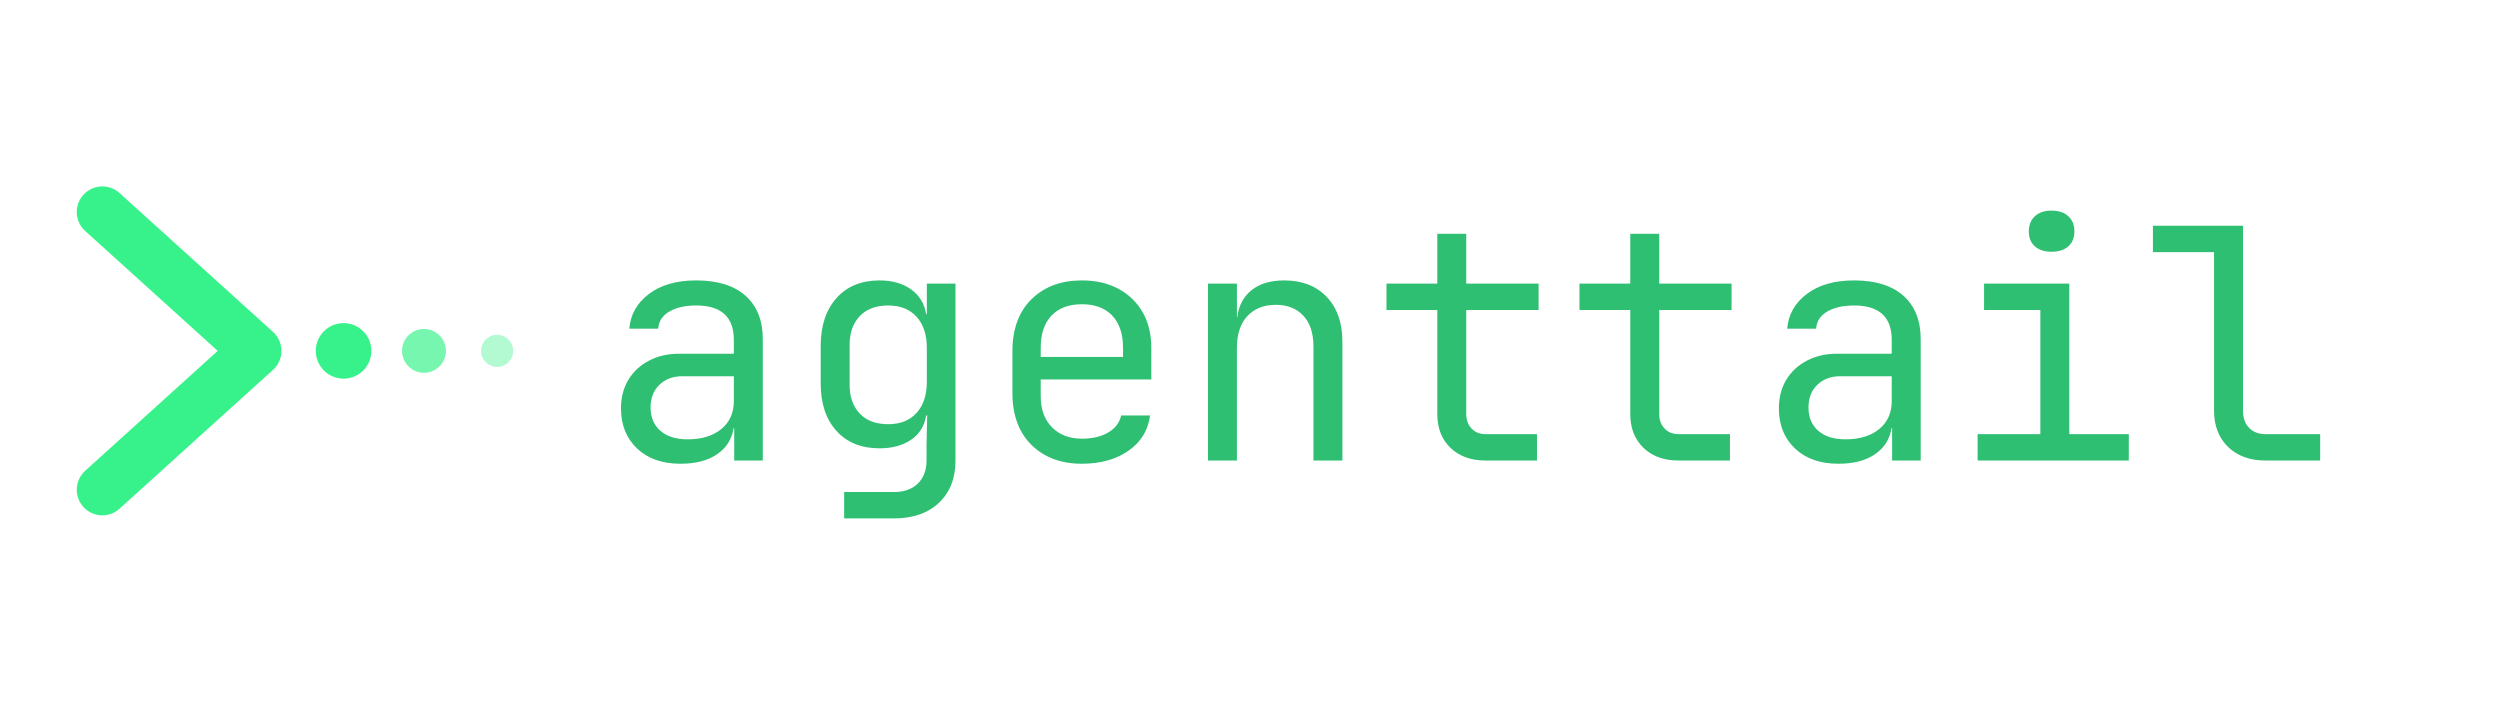
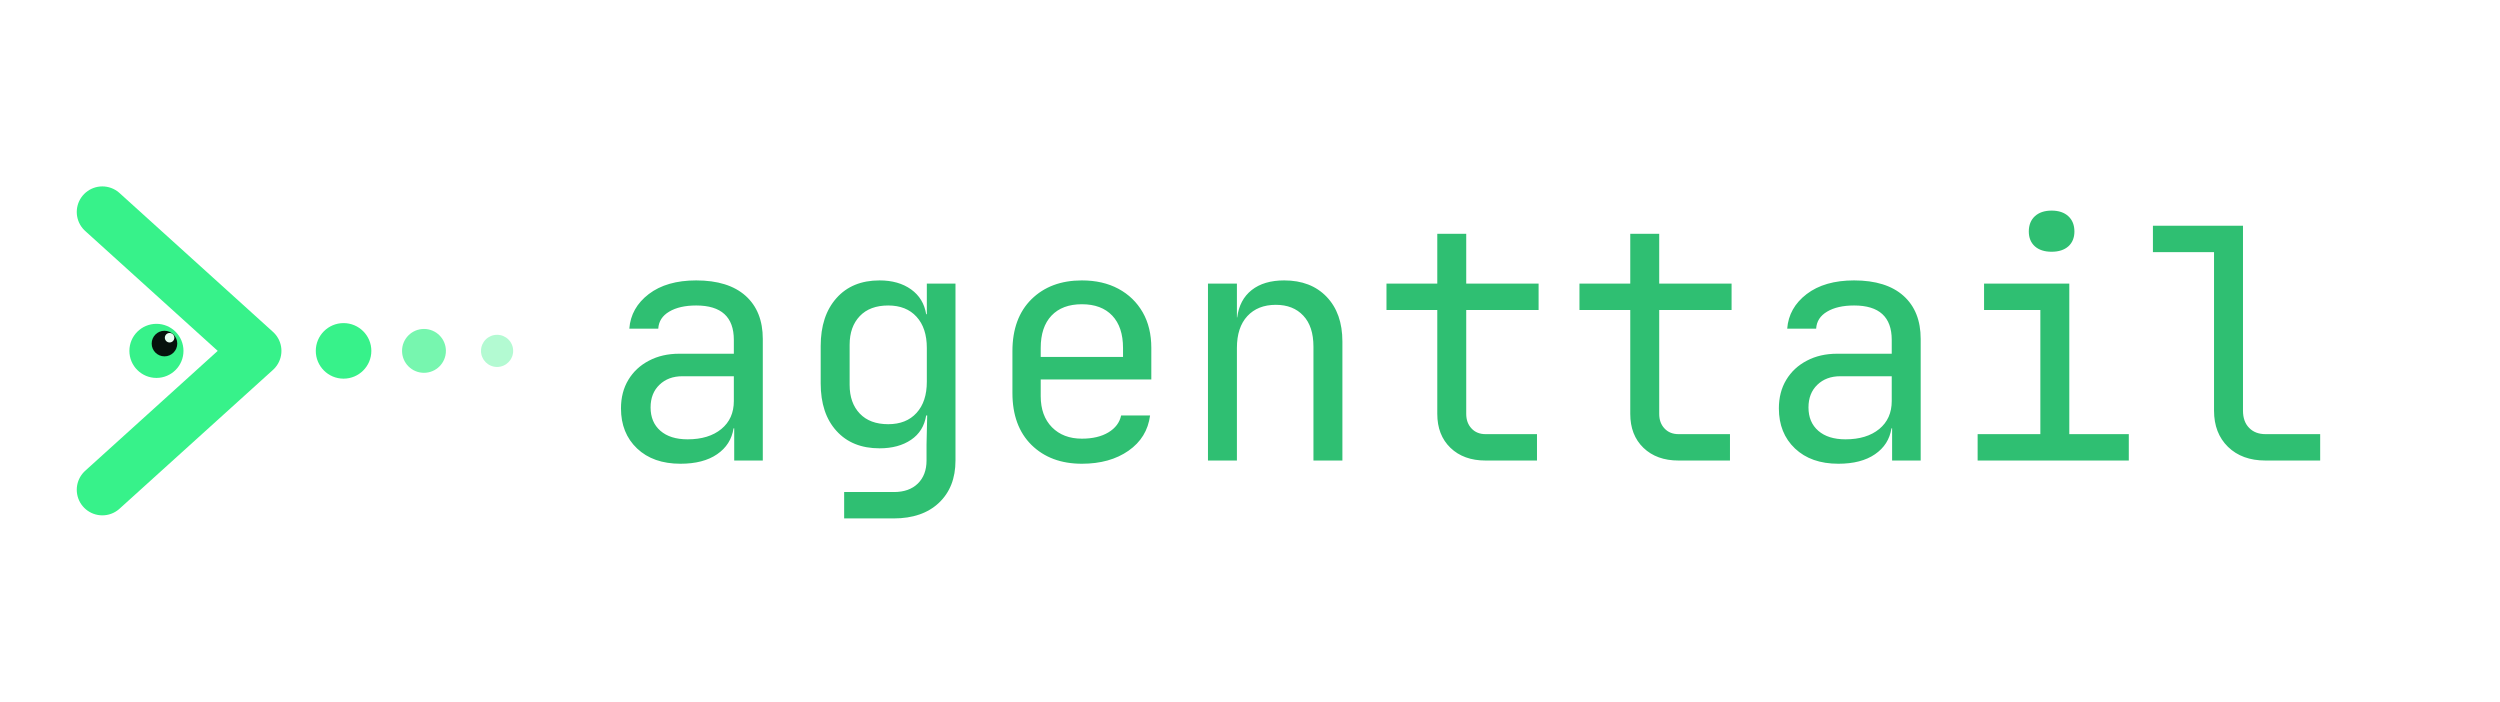
<svg xmlns="http://www.w3.org/2000/svg" viewBox="0 0 342 96" width="342" height="96" role="img" aria-labelledby="title">
  <g fill="none" stroke="#37f28a" stroke-linecap="round" stroke-linejoin="round">
    <path d="M14 29 L35 48 L14 67" stroke-width="7" />
+   </g>
+   <g class="eye">
+     <circle cx="21.4" cy="48" r="3.7" fill="#37f28a" />
+     <circle cx="22.5" cy="47" r="1.75" fill="#06120c" />
+     <circle cx="23.2" cy="46.2" r=".65" fill="#eafff3" />
  </g>
  <g fill="#37f28a">
    <circle cx="47" cy="48" r="3.8" />
    <circle cx="58" cy="48" r="3" opacity=".68" />
    <circle cx="68" cy="48" r="2.2" opacity=".38" />
  </g>
  <path fill="#2fbf72" d="M93.09 63.44Q89.35 63.44 87.15 61.35Q84.95 59.26 84.95 55.87Q84.95 53.63 85.96 51.96Q86.97 50.28 88.78 49.34Q90.58 48.39 92.91 48.39L100.39 48.39L100.39 46.50Q100.39 41.79 95.24 41.79Q92.96 41.79 91.55 42.63Q90.14 43.46 90.05 44.96L86.09 44.96Q86.31 42.10 88.75 40.23Q91.20 38.36 95.24 38.36Q99.64 38.36 102 40.47Q104.35 42.58 104.35 46.37L104.35 63L100.44 63L100.44 58.60L100.35 58.60Q100 60.84 98.10 62.14Q96.21 63.44 93.09 63.44M94.06 60.10Q96.96 60.10 98.68 58.69Q100.39 57.28 100.39 54.86L100.39 51.47L93.35 51.47Q91.42 51.47 90.21 52.64Q89 53.80 89 55.74Q89 57.76 90.34 58.93Q91.68 60.10 94.06 60.10M122.26 70.92L115.48 70.92L115.48 67.31L122.30 67.31Q124.37 67.31 125.56 66.15Q126.75 64.98 126.75 63L126.75 60.80L126.84 56.84L126.70 56.84Q126.35 59 124.64 60.16Q122.92 61.33 120.32 61.33Q116.58 61.33 114.43 58.95Q112.27 56.58 112.27 52.44L112.27 47.34Q112.27 43.20 114.43 40.78Q116.58 38.36 120.32 38.36Q122.92 38.36 124.64 39.59Q126.35 40.82 126.70 42.98L126.79 42.98L126.79 38.80L130.71 38.80L130.71 63Q130.71 66.65 128.44 68.79Q126.18 70.92 122.26 70.92M121.51 58.03Q123.98 58.03 125.38 56.49Q126.79 54.95 126.79 52.22L126.79 47.60Q126.79 44.87 125.38 43.33Q123.98 41.79 121.51 41.79Q119 41.79 117.62 43.24Q116.23 44.70 116.23 47.16L116.23 52.66Q116.23 55.12 117.62 56.58Q119 58.03 121.51 58.03M148 63.44Q143.73 63.44 141.11 60.87Q138.50 58.29 138.50 53.76L138.50 48.04Q138.50 43.51 141.11 40.93Q143.73 38.36 148 38.36Q150.86 38.36 152.99 39.50Q155.13 40.65 156.32 42.72Q157.50 44.78 157.50 47.60L157.50 51.91L142.37 51.91L142.37 54.20Q142.37 56.88 143.91 58.45Q145.45 60.01 148 60.01Q150.20 60.01 151.63 59.15Q153.06 58.29 153.37 56.84L157.33 56.84Q156.93 59.88 154.38 61.66Q151.83 63.44 148 63.44M142.37 47.60L142.37 48.83L153.63 48.83L153.63 47.60Q153.63 44.74 152.16 43.18Q150.68 41.62 148 41.62Q145.32 41.62 143.84 43.18Q142.37 44.74 142.37 47.60M169.21 63L165.25 63L165.25 38.80L169.21 38.80L169.21 43.42L169.25 43.42Q169.56 41 171.23 39.68Q172.90 38.36 175.68 38.36Q179.33 38.36 181.48 40.60Q183.64 42.85 183.64 46.72L183.64 63L179.68 63L179.68 47.42Q179.68 44.65 178.29 43.18Q176.91 41.70 174.53 41.70Q172.07 41.70 170.64 43.24Q169.21 44.78 169.21 47.60L169.21 63M210.26 63L203.22 63Q200.23 63 198.42 61.26Q196.62 59.52 196.62 56.62L196.62 42.41L189.67 42.41L189.67 38.80L196.62 38.80L196.62 31.98L200.58 31.98L200.58 38.80L210.48 38.80L210.48 42.41L200.58 42.41L200.58 56.62Q200.58 57.85 201.31 58.62Q202.03 59.39 203.22 59.39L210.26 59.39L210.26 63M236.66 63L229.62 63Q226.63 63 224.82 61.26Q223.02 59.52 223.02 56.62L223.02 42.41L216.07 42.41L216.07 38.80L223.02 38.80L223.02 31.98L226.98 31.98L226.98 38.80L236.88 38.80L236.88 42.41L226.98 42.41L226.98 56.62Q226.98 57.85 227.71 58.62Q228.43 59.39 229.62 59.39L236.66 59.39L236.66 63M251.49 63.44Q247.75 63.44 245.55 61.35Q243.35 59.26 243.35 55.87Q243.35 53.63 244.36 51.96Q245.37 50.28 247.18 49.34Q248.98 48.39 251.31 48.39L258.79 48.39L258.79 46.50Q258.79 41.79 253.64 41.79Q251.36 41.79 249.95 42.63Q248.54 43.46 248.45 44.96L244.49 44.96Q244.71 42.10 247.15 40.23Q249.60 38.36 253.64 38.36Q258.04 38.36 260.40 40.47Q262.75 42.58 262.75 46.37L262.75 63L258.84 63L258.84 58.60L258.75 58.60Q258.40 60.84 256.50 62.14Q254.61 63.44 251.49 63.44M252.46 60.10Q255.36 60.10 257.08 58.69Q258.79 57.28 258.79 54.86L258.79 51.47L251.75 51.47Q249.82 51.47 248.61 52.64Q247.40 53.80 247.40 55.74Q247.40 57.76 248.74 58.93Q250.08 60.10 252.46 60.10M291.22 63L270.54 63L270.54 59.39L279.12 59.39L279.12 42.41L271.42 42.41L271.42 38.80L283.08 38.80L283.08 59.39L291.22 59.39L291.22 63M280.66 34.44Q279.21 34.44 278.37 33.70Q277.54 32.95 277.54 31.67Q277.54 30.35 278.37 29.58Q279.21 28.81 280.66 28.81Q282.11 28.81 282.95 29.58Q283.78 30.35 283.78 31.67Q283.78 32.95 282.95 33.70Q282.11 34.44 280.66 34.44M317.40 63L309.92 63Q306.71 63 304.79 61.13Q302.88 59.26 302.88 56.18L302.88 34.49L294.52 34.49L294.52 30.88L306.84 30.88L306.84 56.18Q306.84 57.68 307.68 58.53Q308.51 59.39 309.92 59.39L317.40 59.39" />
</svg>
